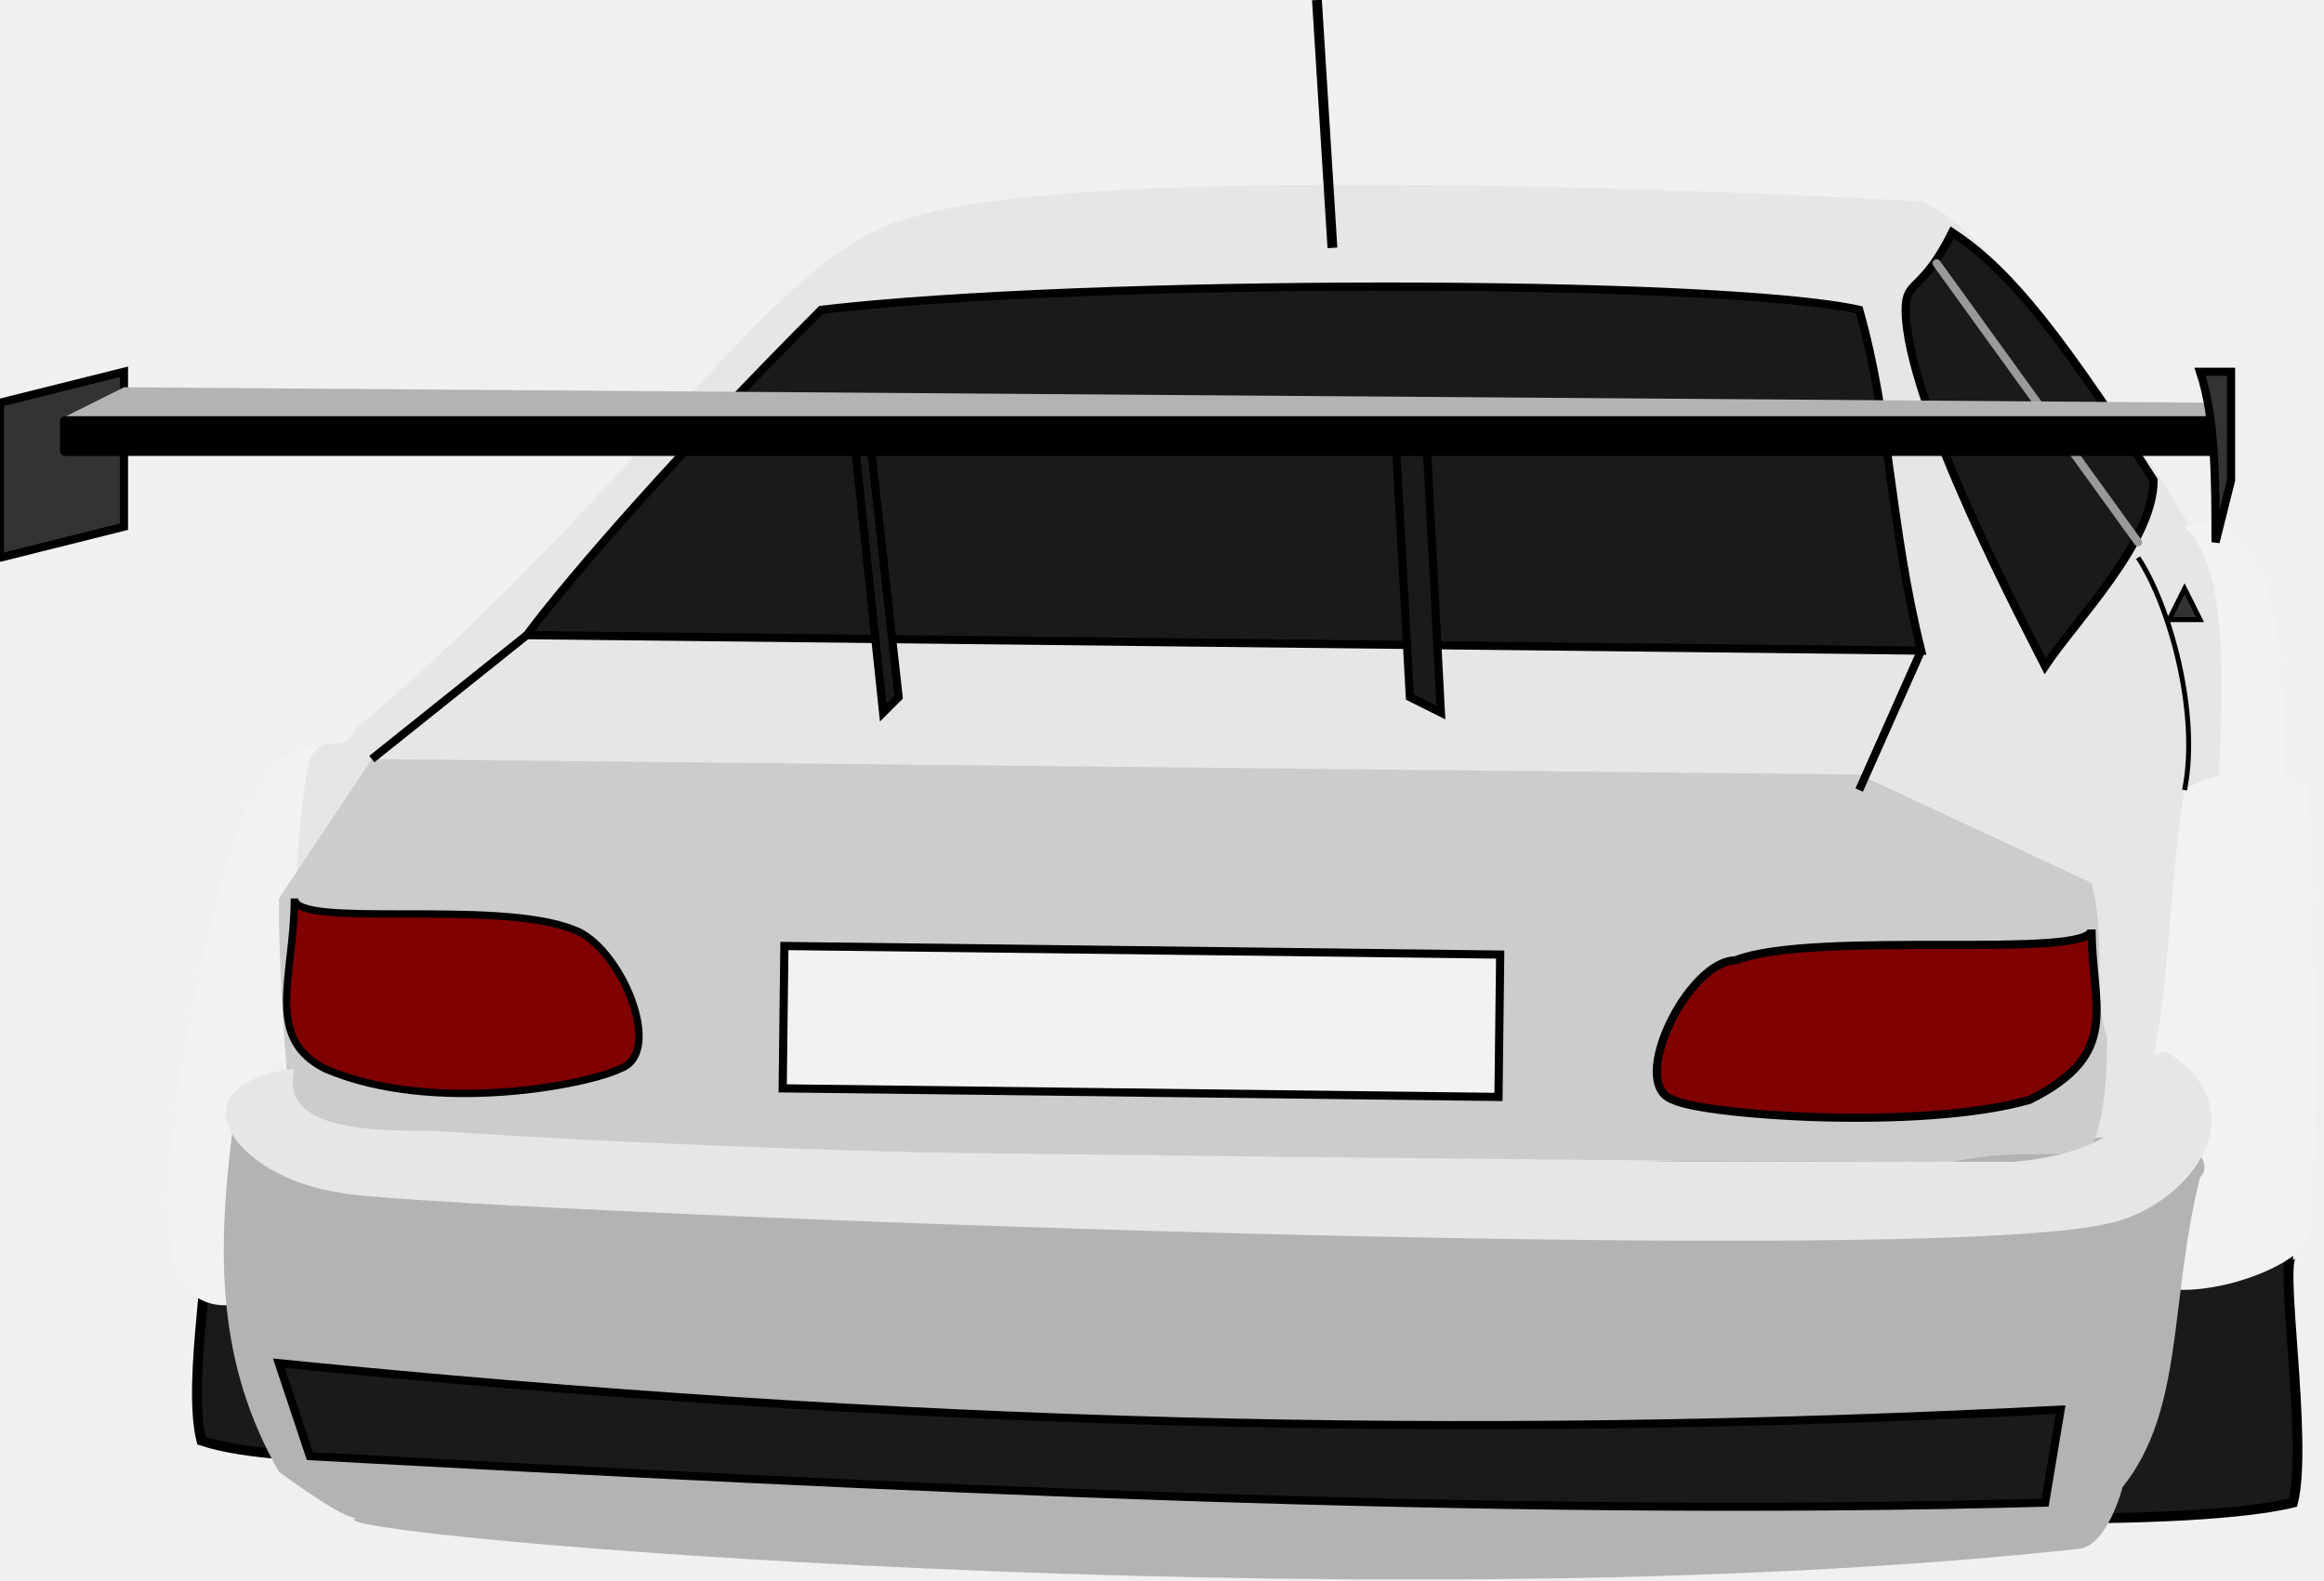
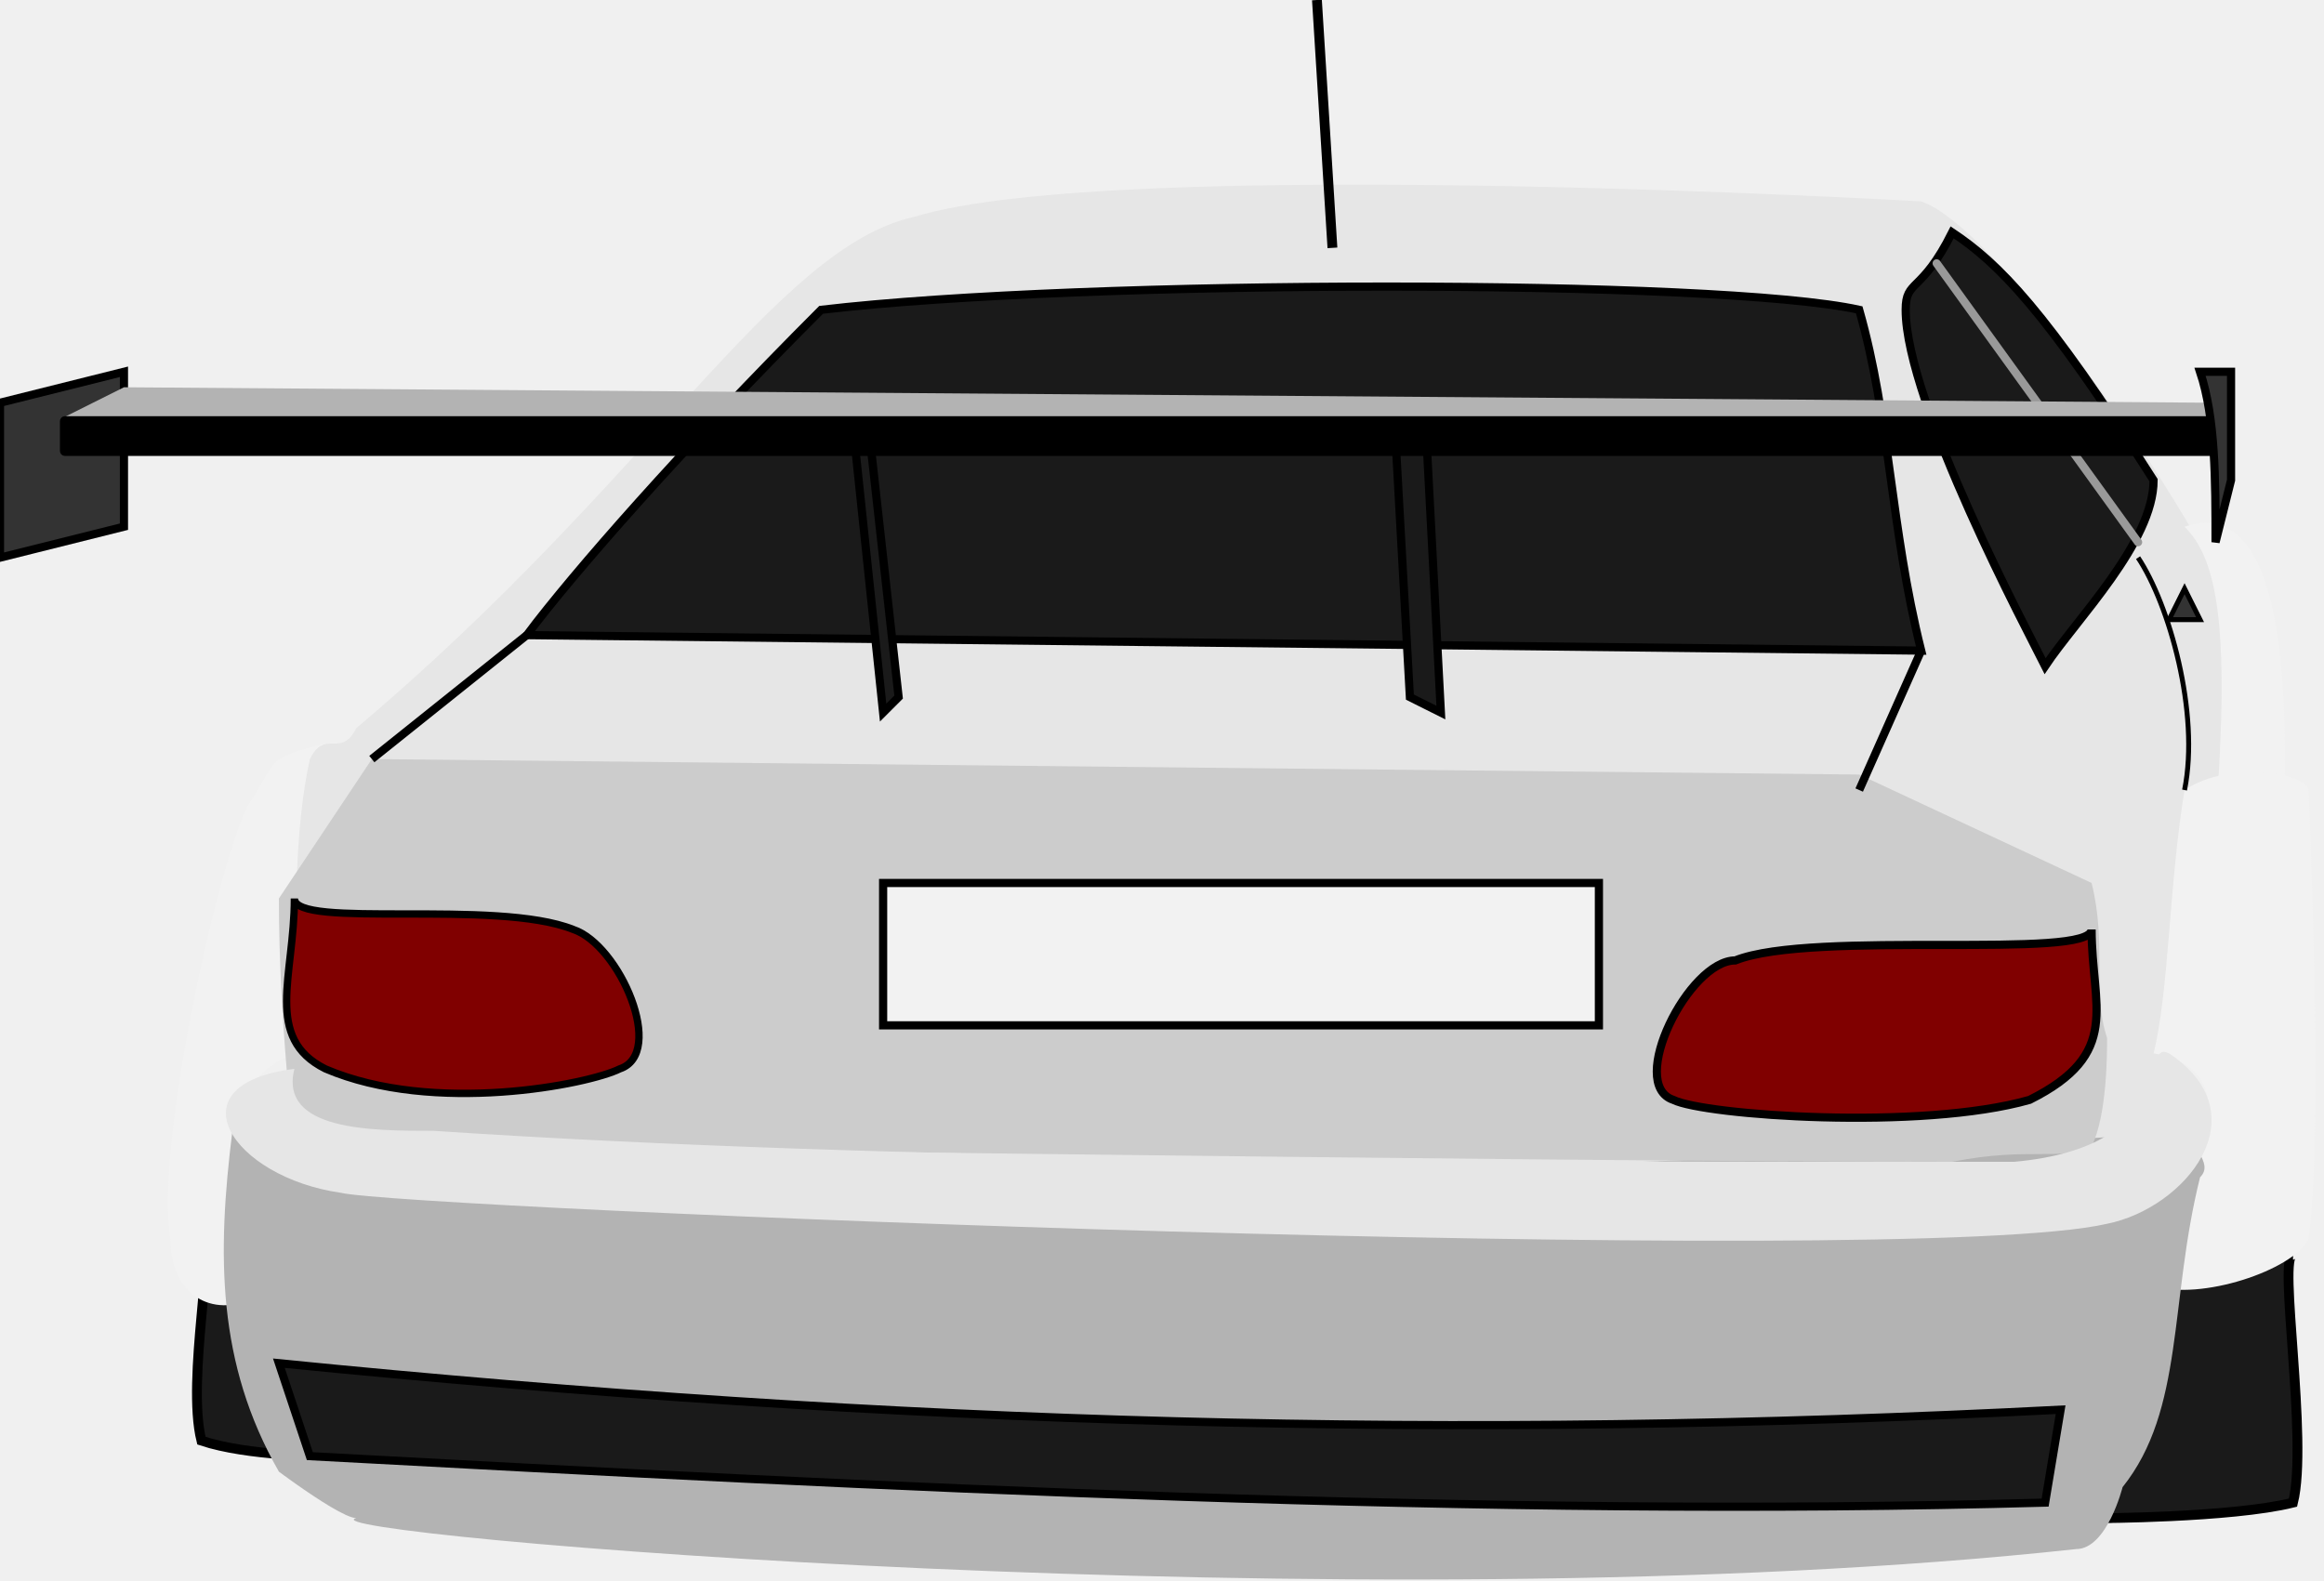
- <svg xmlns="http://www.w3.org/2000/svg" width="150" height="102" id="svg2" version="1.1" style="enable-background:new">
-   <defs id="defs4" />
-   <g id="layer1" transform="translate(-282,-474)">
-     <path style="fill:#1a1a1a;fill-opacity:1;stroke:#000000;stroke-width:0.634;stroke-linecap:round;stroke-linejoin:miter;stroke-miterlimit:4;stroke-dashoffset:0;stroke-opacity:1" d="m 295,554 8,0 0,0 0,14.636 L 303,568 c 0,0 -5,0 -8,-1 -1,-4 1,-13 0,-13 z" id="rect4008" />
-     <path style="fill:#f2f2f2;stroke:none;stroke-width:0.487px;stroke-linecap:butt;stroke-linejoin:miter;stroke-opacity:1" d="m 298,526 c -2,4 -6,22 -5,28 0,3 2,5 5,4 -1,-2 1,-4 1,-6 -2,-3 -3,-8 2,-10 -1,-4 0,-14 2,-20 -4,1 -3,1 -5,4 z" id="path2999" />
-     <path style="fill:#e6e6e6;fill-opacity:1;stroke:none;stroke-width:0.528px;stroke-linecap:butt;stroke-linejoin:miter;stroke-opacity:1" d="m 302,548 c 0,0 -2,-16 0,-25 1,-2 2,0 3,-2 19,-16 27,-31 36,-33 13,-4 65,-1 65,-1 6,2 24,29 21,31 3,8 -4,20 -7,29 -12,5 -78,8 -118,1 z" id="path3967" />
-     <path style="fill:#f2f2f2;stroke:none;stroke-width:0.528px;stroke-linecap:butt;stroke-linejoin:round;stroke-opacity:1" d="m 429,535 c -2,-3 -6,-6 -4,-8 1,-13 0,-17 -2,-19 9,-3 6,23 6,27 z" id="path3036" />
-     <path id="path3038" d="m 414,517 c -1,-2 -9,-17 -9,-23 0,-2 1,-1 3,-5 3,2 6,5 13,16 0,4 -5,9 -7,12 z" style="fill:#1a1a1a;fill-opacity:1;stroke:#000000;stroke-width:0.528px;stroke-linecap:butt;stroke-linejoin:miter;stroke-opacity:1" />
-     <path id="path4013" d="m 430,555 -10,0 0,0 -2,17 c -1,0 8,0 12,-1 1,-4 -1,-16 0,-16 z" style="fill:#1a1a1a;fill-opacity:1;stroke:#000000;stroke-width:0.634;stroke-linecap:round;stroke-linejoin:miter;stroke-miterlimit:4;stroke-opacity:1;stroke-dashoffset:0" />
-     <path id="path3154" d="m 431,525 c 0,0 1,22 0,29 -1,2 -7,4 -10,3 1,-2 1,-3 1,-4 2,-4 5,-10 -1,-11 1,-4 1,-11 2,-17 3,-2 8,-1 8,0 z" style="fill:#f2f2f2;stroke:none;stroke-width:0.528px;stroke-linecap:butt;stroke-linejoin:miter;stroke-opacity:1" />
-     <path style="fill:#b3b3b3;fill-opacity:1;stroke:none;stroke-width:0.528px;stroke-linecap:butt;stroke-linejoin:miter;stroke-opacity:1" d="m 297,547 c -1,8 -1,15 3,22 0,0 1.839,1.379 3.334,2.267 0.71,0.422 1.343,0.733 1.665,0.733 -4,1 65,7 111,2 2,0 3,-4 3,-4 4,-5 3,-12 5,-20 1,-1 -1,-2 0,-3 -43,3 -83,4 -127,0 z" id="path3193" />
-     <path style="fill:#cccccc;fill-opacity:1;stroke:none;stroke-width:0.528px;stroke-linecap:butt;stroke-linejoin:miter;stroke-opacity:1" d="m 402,524 -96,-1 -6,9 c 0,8 1,16 1,16 1,0 3,0 4,0 l 0,0 c 11,0 74,1 103,1 5,-1 7,0 9,-1 1,-2 1,-6 1,-7 -1,-3 0,-6 -1,-10 z" id="path3982" />
-     <path style="fill:#e6e6e6;stroke:none;stroke-width:0.528px;stroke-linecap:butt;stroke-linejoin:miter;stroke-opacity:1" d="m 301,543 c -8,1 -4,7 3,8 4,1 101,5 114,2 5,-1 10,-7 4,-11 -2,-1 1,6 -10,7 -35,0 -72,0 -102,-2 -4,0 -10,0 -9,-4 z" id="path3166" />
-     <path style="fill:#1a1a1a;stroke:#000000;stroke-width:0.528px;stroke-linecap:butt;stroke-linejoin:miter;stroke-opacity:1" d="m 302,568 c 37,2 76,4 112,3 l 1,-6 c -39,2 -75,1 -115,-3 z" id="path3965" />
-     <path style="fill:#800000;stroke:#000000;stroke-width:0.474px;stroke-linecap:butt;stroke-linejoin:miter;stroke-opacity:1" d="m 301,532 c 0,2 13,0 18,2 3,1 6,8 3,9 -2,1 -12,3 -19,0 -4,-2 -2,-6 -2,-11 z" id="path3969" />
-     <path id="path3973" d="m 417,534 c 0,2 -18,0 -23,2 -3,0 -7,8 -4,9 2,1 16,2 23,0 6,-3 4,-6 4,-11 z" style="fill:#800000;stroke:#000000;stroke-width:0.528px;stroke-linecap:butt;stroke-linejoin:miter;stroke-opacity:1" />
-     <rect style="fill:#ffffff;fill-opacity:0.735;stroke:#000000;stroke-width:0.528;stroke-opacity:1" id="rect3986" width="46.2" height="9.19" x="339" y="531" ry="3.7e-006" transform="matrix(1,0.012,-0.012,1,0,0)" />
-     <path style="fill:#1a1a1a;fill-opacity:1;stroke:#000000;stroke-width:0.528px;stroke-linecap:butt;stroke-linejoin:miter;stroke-opacity:1" d="m 316,515 c 3,-4 10,-12 19,-21 17,-2 58,-2 67,0 2,7 2,14 4,22 z" id="path3988" />
-     <path style="fill:#333333;stroke:#000000;stroke-width:0.528px;stroke-linecap:butt;stroke-linejoin:miter;stroke-opacity:1" d="m 282,500 0,10 8,-2 0,-10 z" id="path3992" />
-     <path id="path3998" d="m 375,520 -1,-19 -2,0 1,18 z" style="fill:#1a1a1a;stroke:#000000;stroke-width:0.528px;stroke-linecap:butt;stroke-linejoin:miter;stroke-opacity:1" />
-     <path style="fill:#1a1a1a;stroke:#000000;stroke-width:0.528px;stroke-linecap:butt;stroke-linejoin:miter;stroke-opacity:1" d="m 339,520 -2,-19 1,0 2,18 z" id="path3996" />
-     <path style="fill:#b3b3b3;stroke:#999999;stroke-width:0.528px;stroke-linecap:round;stroke-linejoin:miter;stroke-opacity:1" d="m 407,491 13,18" id="path3812" />
-     <path style="fill:#b3b3b3;stroke:none;stroke-width:0.528px;stroke-linecap:butt;stroke-linejoin:miter;stroke-opacity:1" d="m 290,499 135,1 1,2 -140,-1 z" id="path3990" />
-     <rect style="fill:#000000;fill-opacity:1;stroke:#000000;stroke-width:0.264;stroke-linecap:round;stroke-linejoin:miter;stroke-miterlimit:4;stroke-opacity:1;stroke-dasharray:none;stroke-dashoffset:0" id="rect4000" width="139" height="2.3" x="286" y="501" ry="0.185" />
-     <path id="path3994" d="m 424,498 c 1,3 1,7 1,11 l 1,-4 c 0,-3 0,0 0,-7 z" style="fill:#333333;stroke:#000000;stroke-width:0.528px;stroke-linecap:butt;stroke-linejoin:miter;stroke-opacity:1" />
-     <path style="fill:none;stroke:#000000;stroke-width:0.634;stroke-linecap:butt;stroke-linejoin:miter;stroke-miterlimit:4;stroke-opacity:1;stroke-dasharray:none" d="m 368,490 -1,-16" id="path4002" />
-     <path style="fill:none;stroke:#000000;stroke-width:0.528px;stroke-linecap:butt;stroke-linejoin:miter;stroke-opacity:1" d="m 306,523 10,-8" id="path4004" />
-     <path style="fill:none;stroke:#000000;stroke-width:0.528px;stroke-linecap:butt;stroke-linejoin:miter;stroke-opacity:1" d="m 402,525 4,-9" id="path4006" />
-     <path style="fill:#333333;stroke:#000000;stroke-width:0.317;stroke-linecap:butt;stroke-linejoin:miter;stroke-miterlimit:4;stroke-opacity:1;stroke-dasharray:none" d="m 423,512 -1,2 2,0 z" id="path3040" />
-     <path style="fill:none;stroke:#000000;stroke-width:0.317;stroke-linecap:butt;stroke-linejoin:miter;stroke-miterlimit:4;stroke-opacity:1;stroke-dasharray:none" d="m 420,510 c 2,3 4,10 3,15" id="path3042" />
+ <svg xmlns="http://www.w3.org/2000/svg" width="150" height="102">
+   <g transform="translate(-282 -474)">
+     <path d="M295 554h8v14.636V568s-5 0-8-1c-1-4 1-13 0-13z" fill="#1a1a1a" stroke="#000000" stroke-width=".634" stroke-linecap="round" />
+     <path d="M298 526c-2 4-6 22-5 28 0 3 2 5 5 4-1-2 1-4 1-6-2-3-3-8 2-10-1-4 0-14 2-20-4 1-3 1-5 4z" fill="#f2f2f2" />
+     <path d="M302 548s-2-16 0-25c1-2 2 0 3-2 19-16 27-31 36-33 13-4 65-1 65-1 6 2 24 29 21 31 3 8-4 20-7 29-12 5-78 8-118 1z" fill="#e6e6e6" />
+     <path d="M429 535c-2-3-6-6-4-8 1-13 0-17-2-19 9-3 6 23 6 27z" fill="#f2f2f2" />
+     <path d="M414 517c-1-2-9-17-9-23 0-2 1-1 3-5 3 2 6 5 13 16 0 4-5 9-7 12z" fill="#1a1a1a" stroke="#000000" stroke-width=".528" />
+     <path d="M430 555h-10l-2 17c-1 0 8 0 12-1 1-4-1-16 0-16z" fill="#1a1a1a" stroke="#000000" stroke-width=".634" stroke-linecap="round" />
+     <path d="M431 525s1 22 0 29c-1 2-7 4-10 3 1-2 1-3 1-4 2-4 5-10-1-11 1-4 1-11 2-17 3-2 8-1 8 0z" fill="#f2f2f2" />
+     <path d="M297 547c-1 8-1 15 3 22 0 0 1.84 1.38 3.334 2.267.71.422 1.344.733 1.666.733-4 1 65 7 111 2 2 0 3-4 3-4 4-5 3-12 5-20 1-1-1-2 0-3-43 3-83 4-127 0z" fill="#b3b3b3" />
+     <path d="M402 524l-96-1-6 9c0 8 1 16 1 16h4c11 0 74 1 103 1 5-1 7 0 9-1 1-2 1-6 1-7-1-3 0-6-1-10z" fill="#cccccc" />
+     <path d="M301 543c-8 1-4 7 3 8 4 1 101 5 114 2 5-1 10-7 4-11-2-1 1 6-10 7-35 0-72 0-102-2-4 0-10 0-9-4z" fill="#e6e6e6" />
+     <path d="M302 568c37 2 76 4 112 3l1-6c-39 2-75 1-115-3z" fill="#1a1a1a" stroke="#000000" stroke-width=".528" />
+     <path d="M301 532c0 2 13 0 18 2 3 1 6 8 3 9-2 1-12 3-19 0-4-2-2-6-2-11z" fill="#800000" stroke="#000000" stroke-width=".474" />
+     <path d="M417 534c0 2-18 0-23 2-3 0-7 8-4 9 2 1 16 2 23 0 6-3 4-6 4-11z" fill="#800000" stroke="#000000" stroke-width=".528" />
+     <rect width="46.2" height="9.19" x="339" y="531" ry="0" fill="#ffffff" fill-opacity=".735" stroke="#000000" stroke-width=".528" />
+     <path d="M316 515c3-4 10-12 19-21 17-2 58-2 67 0 2 7 2 14 4 22z" fill="#1a1a1a" stroke="#000000" stroke-width=".528" />
+     <path d="M282 500v10l8-2v-10z" fill="#333333" stroke="#000000" stroke-width=".528" />
+     <path d="M375 520l-1-19h-2l1 18zM339 520l-2-19h1l2 18z" fill="#1a1a1a" stroke="#000000" stroke-width=".528" />
+     <path d="M407 491l13 18" fill="#b3b3b3" stroke="#999999" stroke-width=".528" stroke-linecap="round" />
+     <path d="M290 499l135 1 1 2-140-1z" fill="#b3b3b3" />
+     <rect width="139" height="2.3" x="286" y="501" ry=".185" fill="#000000" stroke="#000000" stroke-width=".264" stroke-linecap="round" />
+     <path d="M424 498c1 3 1 7 1 11l1-4v-7z" fill="#333333" stroke="#000000" stroke-width=".528" />
+     <path d="M368 490l-1-16" fill="none" stroke="#000000" stroke-width=".634" />
+     <path d="M306 523l10-8M402 525l4-9" fill="none" stroke="#000000" stroke-width=".528" />
+     <path d="M423 512l-1 2h2z" fill="#333333" stroke="#000000" stroke-width=".317" />
+     <path d="M420 510c2 3 4 10 3 15" fill="none" stroke="#000000" stroke-width=".317" />
  </g>
</svg>
